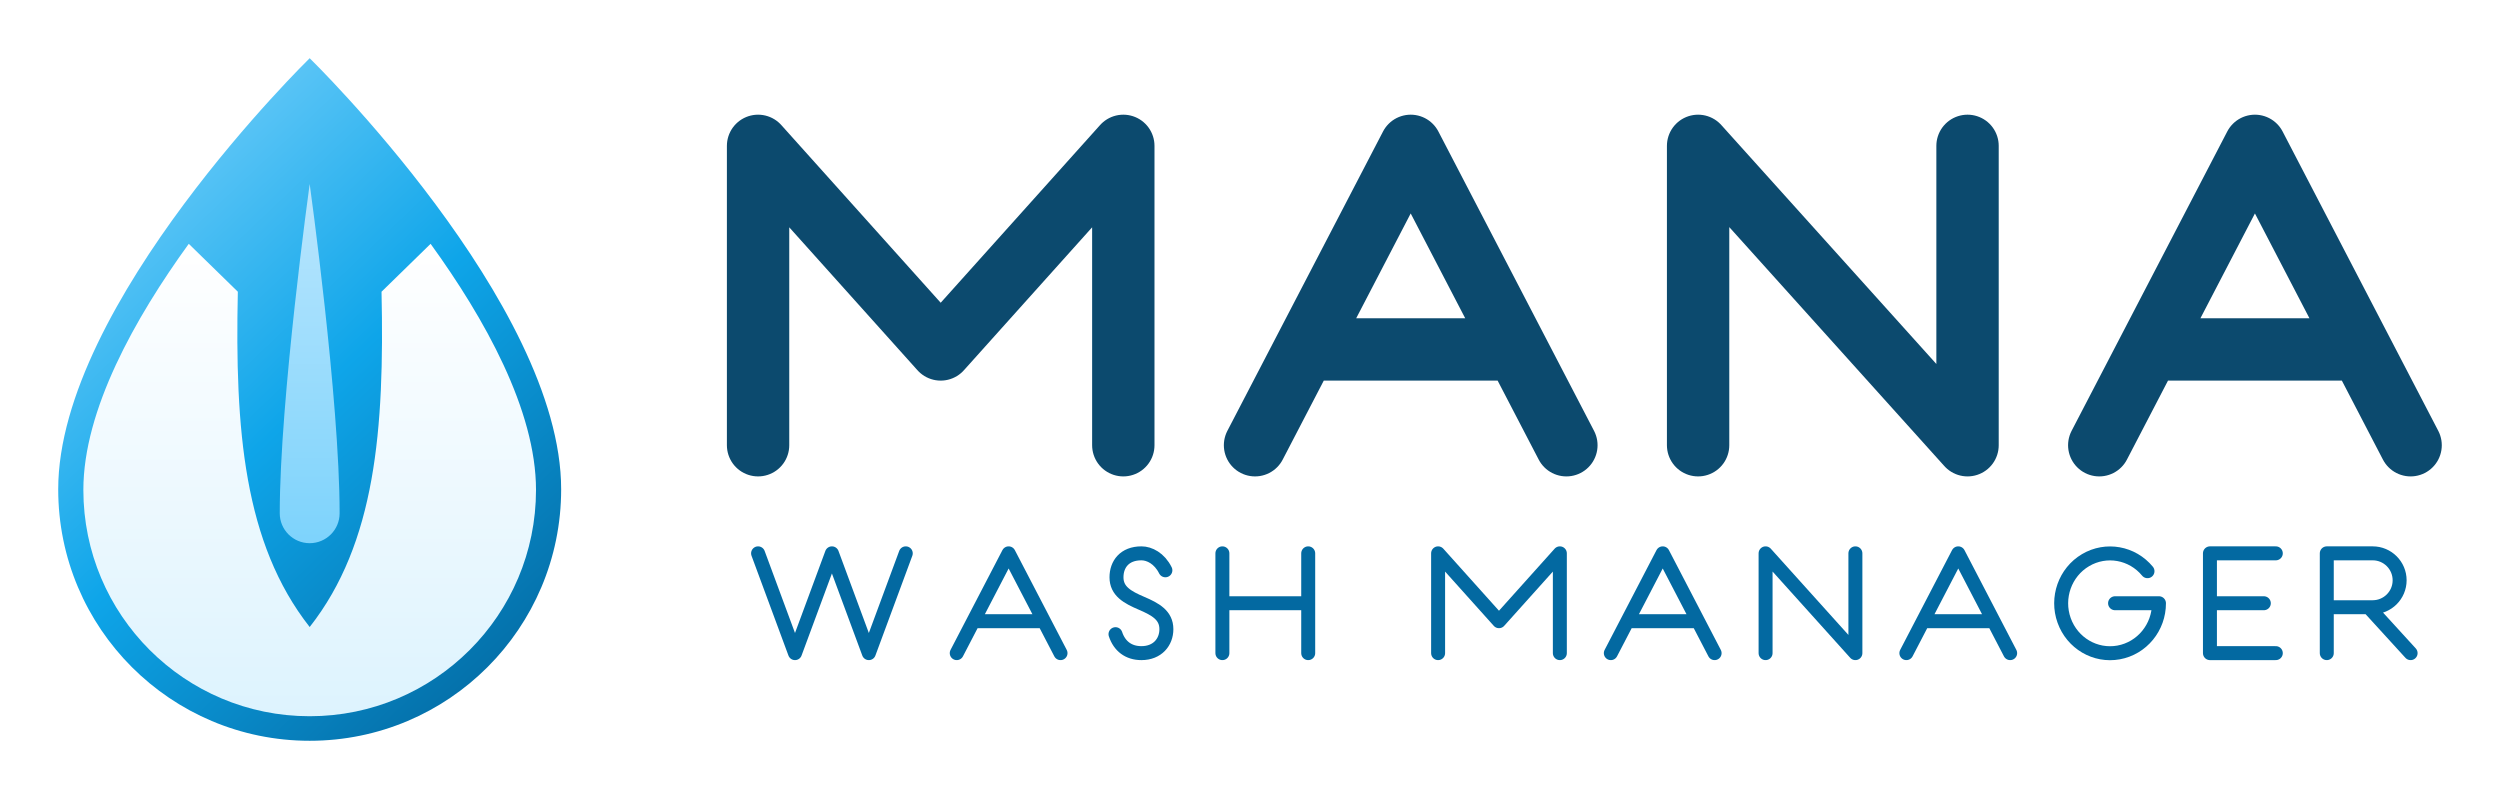
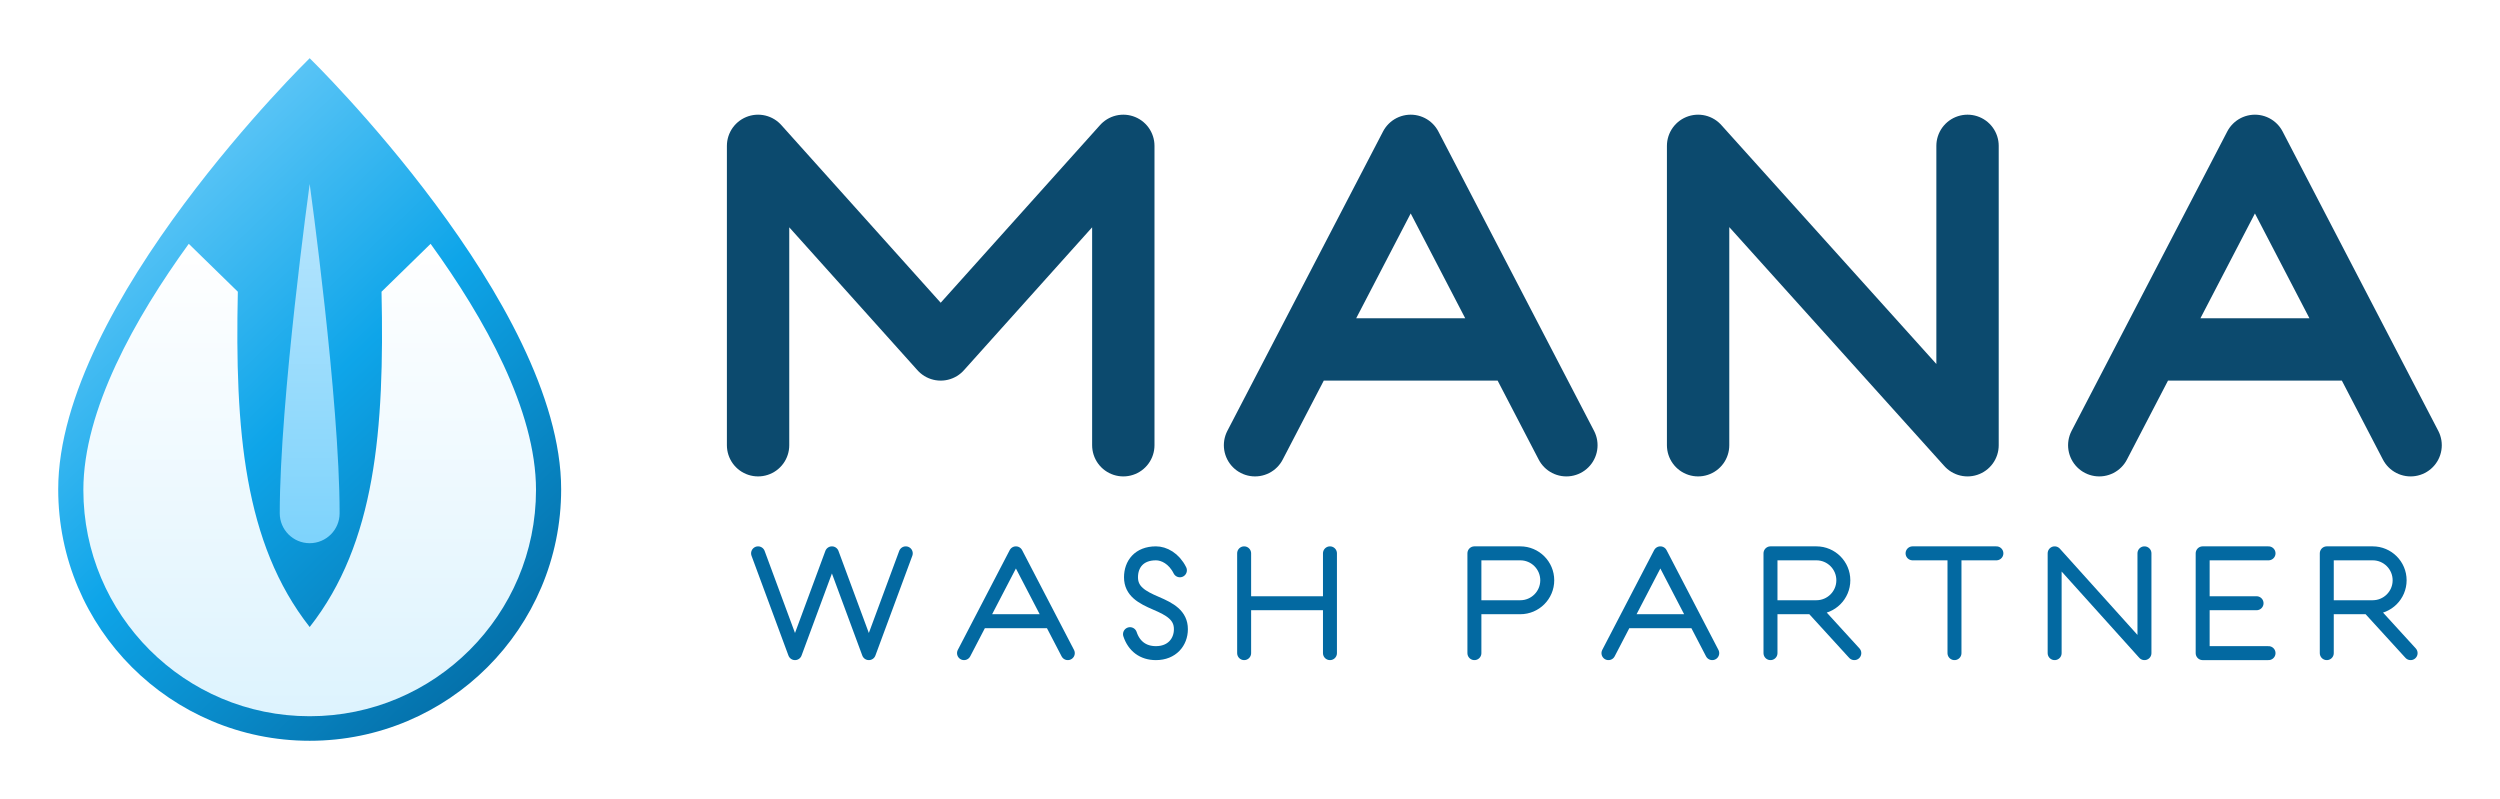
- <svg xmlns="http://www.w3.org/2000/svg" viewBox="17.68 -3.92 601.26 192.16" width="601.26" height="192.16" role="img" aria-label="MANA Wash Manager">
+ <svg xmlns="http://www.w3.org/2000/svg" viewBox="17.68 -3.92 601.26 192.16" width="601.26" height="192.16" role="img" aria-label="Mana Wash Partner">
  <defs>
    <linearGradient id="h-drop" x1="0.15" y1="0" x2="0.85" y2="1">
      <stop offset="0" stop-color="#7DD3FC" />
      <stop offset="0.5" stop-color="#0EA5E9" />
      <stop offset="1" stop-color="#0369A1" />
    </linearGradient>
    <linearGradient id="h-shell" x1="0" y1="0" x2="0" y2="1">
      <stop offset="0" stop-color="#FFFFFF" />
      <stop offset="1" stop-color="#DDF3FE" />
    </linearGradient>
    <linearGradient id="h-core" x1="0" y1="0" x2="0" y2="1">
      <stop offset="0" stop-color="#BAE6FD" />
      <stop offset="1" stop-color="#7DD3FC" />
    </linearGradient>
  </defs>
  <g transform="scale(0.72)">
    <path d="M128 14C128 14 212 96 212 158A84 84 0 0 1 44 158C44 96 128 14 128 14Z" fill="url(#h-drop)" />
    <path d="M87.61 76C69.61 100.85 52.4 131.57 52.4 158.2A75.6 75.6 0 0 0 203.6 158.2C203.6 131.57 186.39 100.85 168.39 76L152 92C153 138 150 176 128 204C106 176 103 138 104 92Z" fill="url(#h-shell)" />
    <path d="M128 56C128 56 118 128 118 166A10 10 0 0 0 138 166C138 128 128 56 128 56Z" fill="url(#h-core)" />
  </g>
  <g fill="none" stroke="#0C4A6E" stroke-width="20.83" stroke-linecap="round" stroke-linejoin="round">
    <path d="M0 100V0L61 68L122 0V100" transform="translate(200 31.16) scale(0.72)" />
    <path d="M0 100L52 0L104 100M18 68H86" transform="translate(319.52 31.16) scale(0.72)" />
    <path d="M0 100V0L90 100V0" transform="translate(426.08 31.16) scale(0.72)" />
    <path d="M0 100L52 0L104 100M18 68H86" transform="translate(522.56 31.16) scale(0.72)" />
  </g>
  <g fill="none" stroke="#0369A1" stroke-width="14" stroke-linecap="round" stroke-linejoin="round">
    <path d="M0 0L37 100L74 0L111 100L148 0" transform="translate(200 129.16) scale(0.24)" />
-     <path d="M0 100L52 0L104 100M18 68H86" transform="translate(247.78 129.16) scale(0.24)" />
-     <path d="M54 17C48 5 38 0 30 0C13 0 5 11 5 24C5 38 16 44 30 50C44 56 55 62 55 76C55 89 46 100 30 100C17 100 8 93 4 81" transform="translate(285 129.16) scale(0.24)" />
-     <path d="M0 0V100M86 0V100M0 50H86" transform="translate(311.67 129.16) scale(0.24)" />
-     <path d="M0 100V0L61 68L122 0V100" transform="translate(363.55 129.16) scale(0.24)" />
-     <path d="M0 100L52 0L104 100M18 68H86" transform="translate(405.09 129.16) scale(0.24)" />
-     <path d="M0 100V0L90 100V0" transform="translate(442.31 129.16) scale(0.24)" />
-     <path d="M0 100L52 0L104 100M18 68H86" transform="translate(476.17 129.16) scale(0.24)" />
-     <path d="M86.5 17.9A49 50 0 1 0 98 50H54" transform="translate(513.4 129.16) scale(0.24)" />
-     <path d="M66 0H0V100H66M0 50H54" transform="translate(549.18 129.16) scale(0.24)" />
+     <path d="M0 100L52 0L104 100M18 68H86" transform="translate(249.53 129.16) scale(0.24)" />
+     <path d="M54 17C48 5 38 0 30 0C13 0 5 11 5 24C5 38 16 44 30 50C44 56 55 62 55 76C55 89 46 100 30 100C17 100 8 93 4 81" transform="translate(288.49 129.16) scale(0.24)" />
+     <path d="M0 0V100M86 0V100M0 50H86" transform="translate(316.9 129.16) scale(0.24)" />
+     <path d="M0 100V0H46A27 27 0 0 1 46 54H0" transform="translate(372.28 129.16) scale(0.24)" />
+     <path d="M0 100L52 0L104 100M18 68H86" transform="translate(404.52 129.16) scale(0.24)" />
+     <path d="M0 100V0H46A27 27 0 0 1 46 54H0M42 54L84 100" transform="translate(443.49 129.16) scale(0.24)" />
+     <path d="M0 0H84M42 0V100" transform="translate(477.66 129.16) scale(0.24)" />
+     <path d="M0 100V0L90 100V0" transform="translate(511.83 129.16) scale(0.24)" />
+     <path d="M66 0H0V100H66M0 50H54" transform="translate(547.43 129.16) scale(0.24)" />
    <path d="M0 100V0H46A27 27 0 0 1 46 54H0M42 54L84 100" transform="translate(577.28 129.16) scale(0.24)" />
  </g>
</svg>
